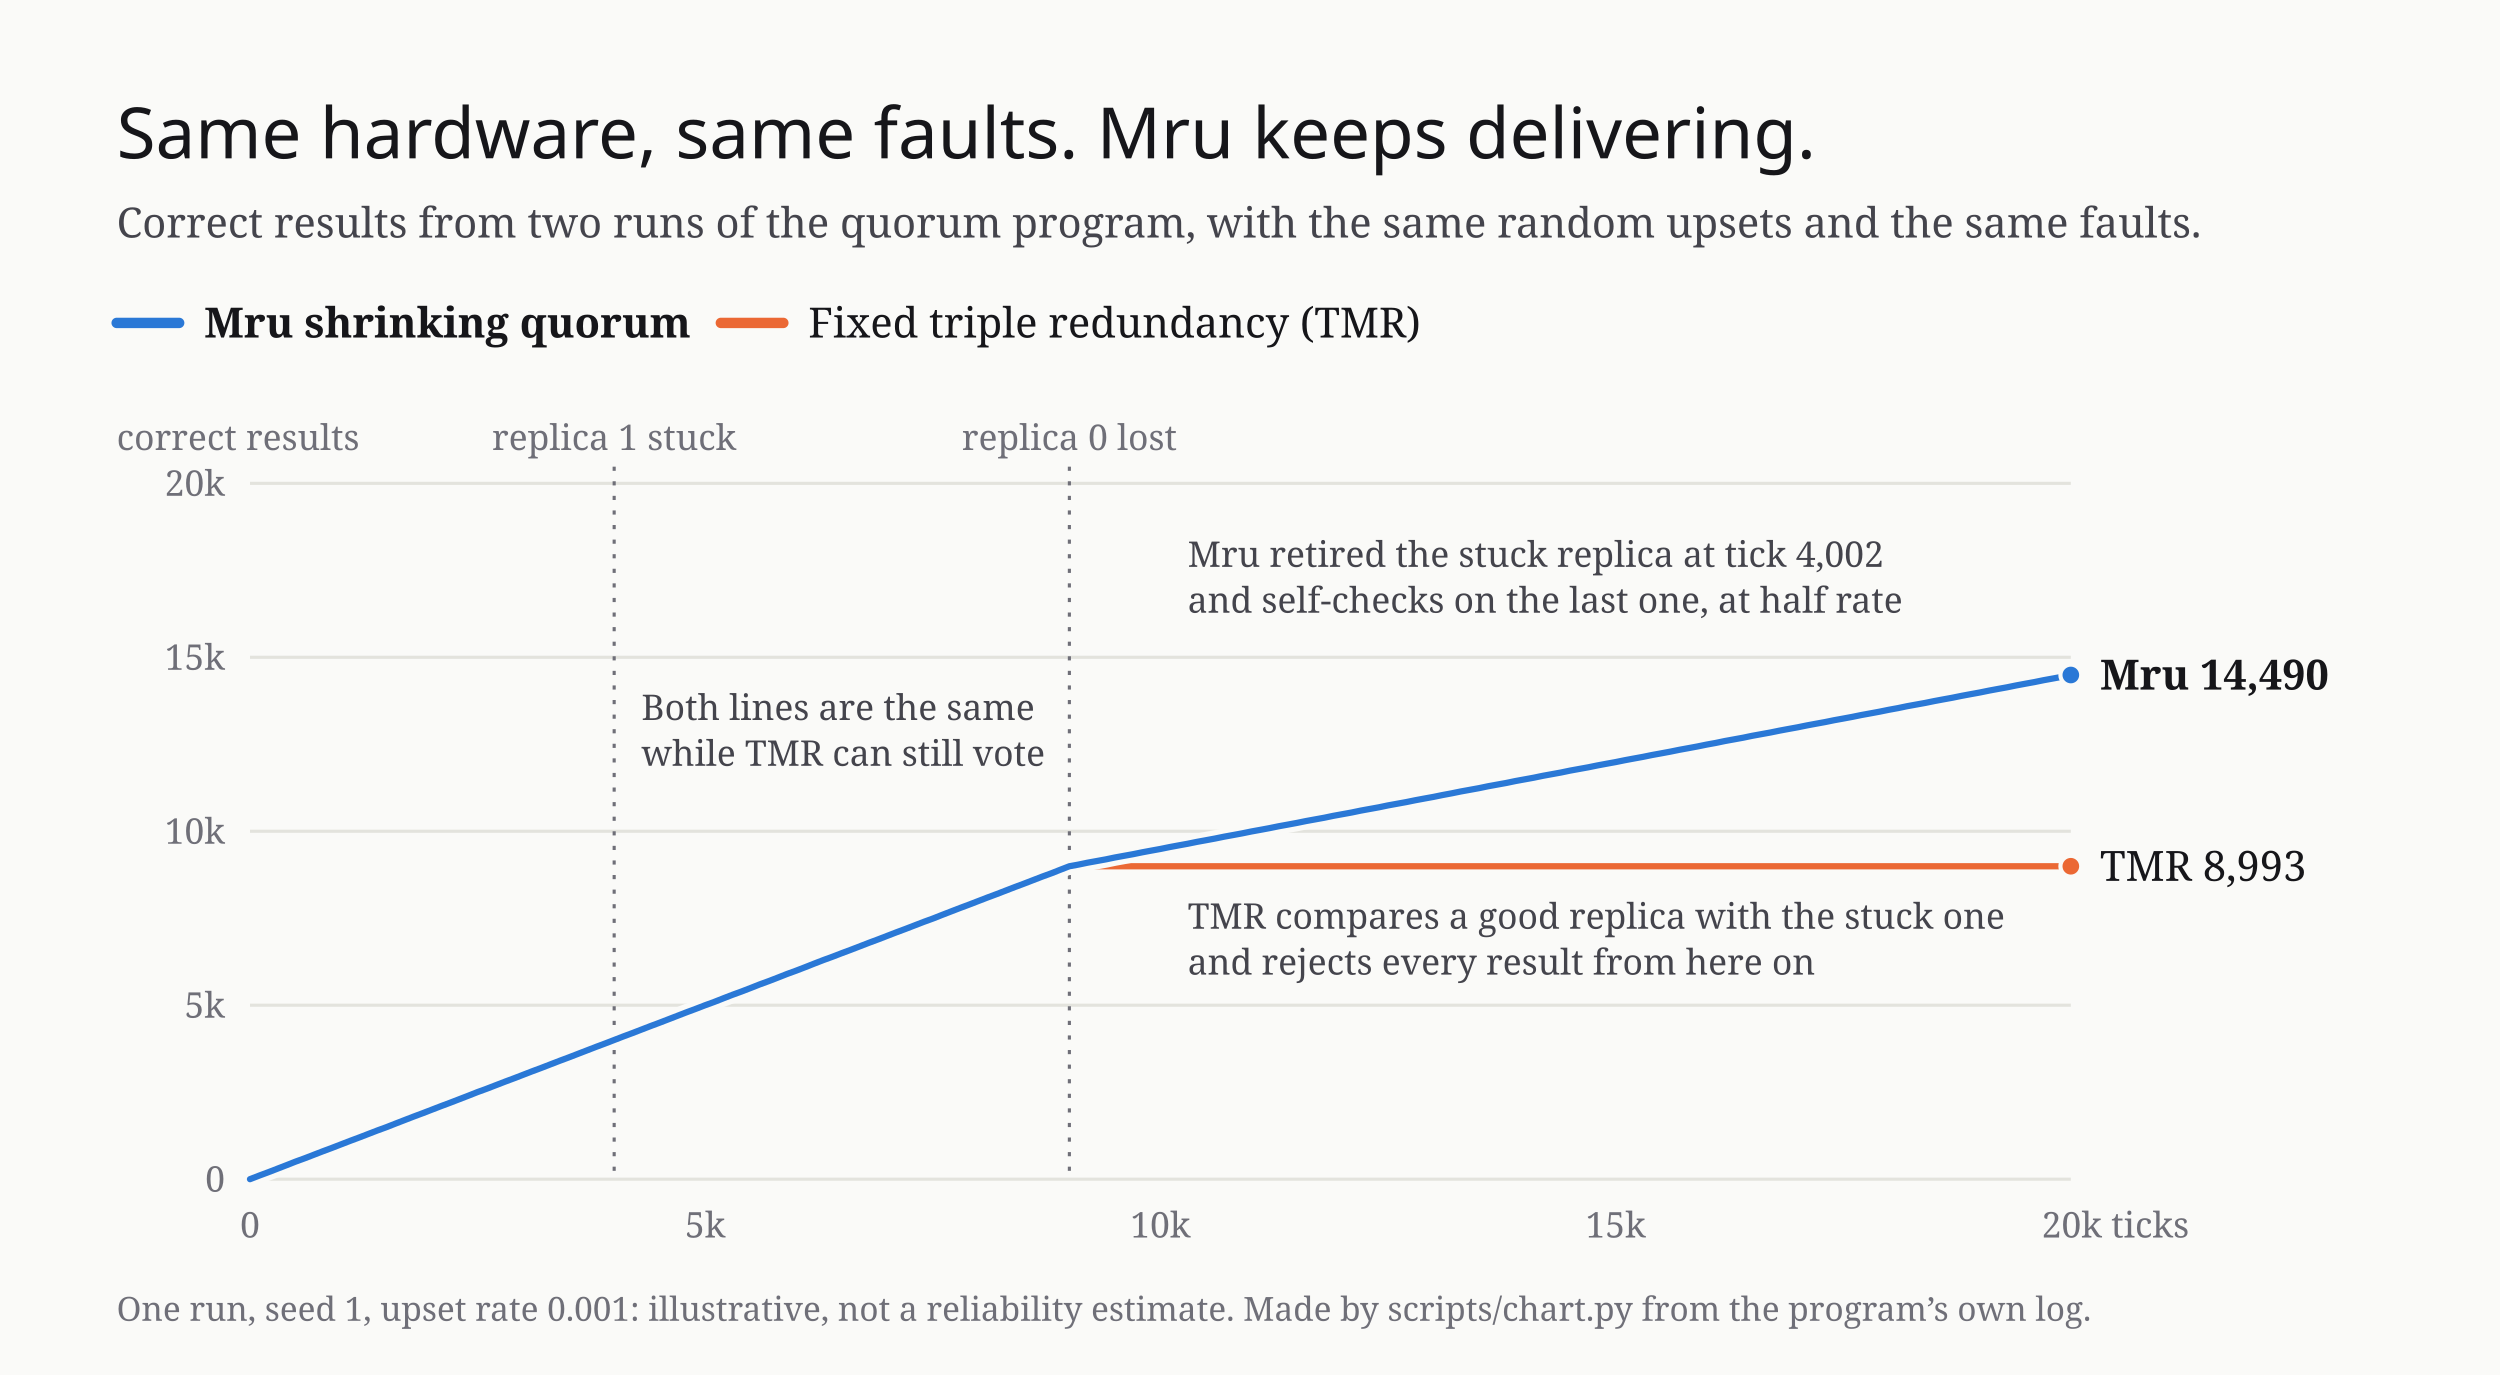
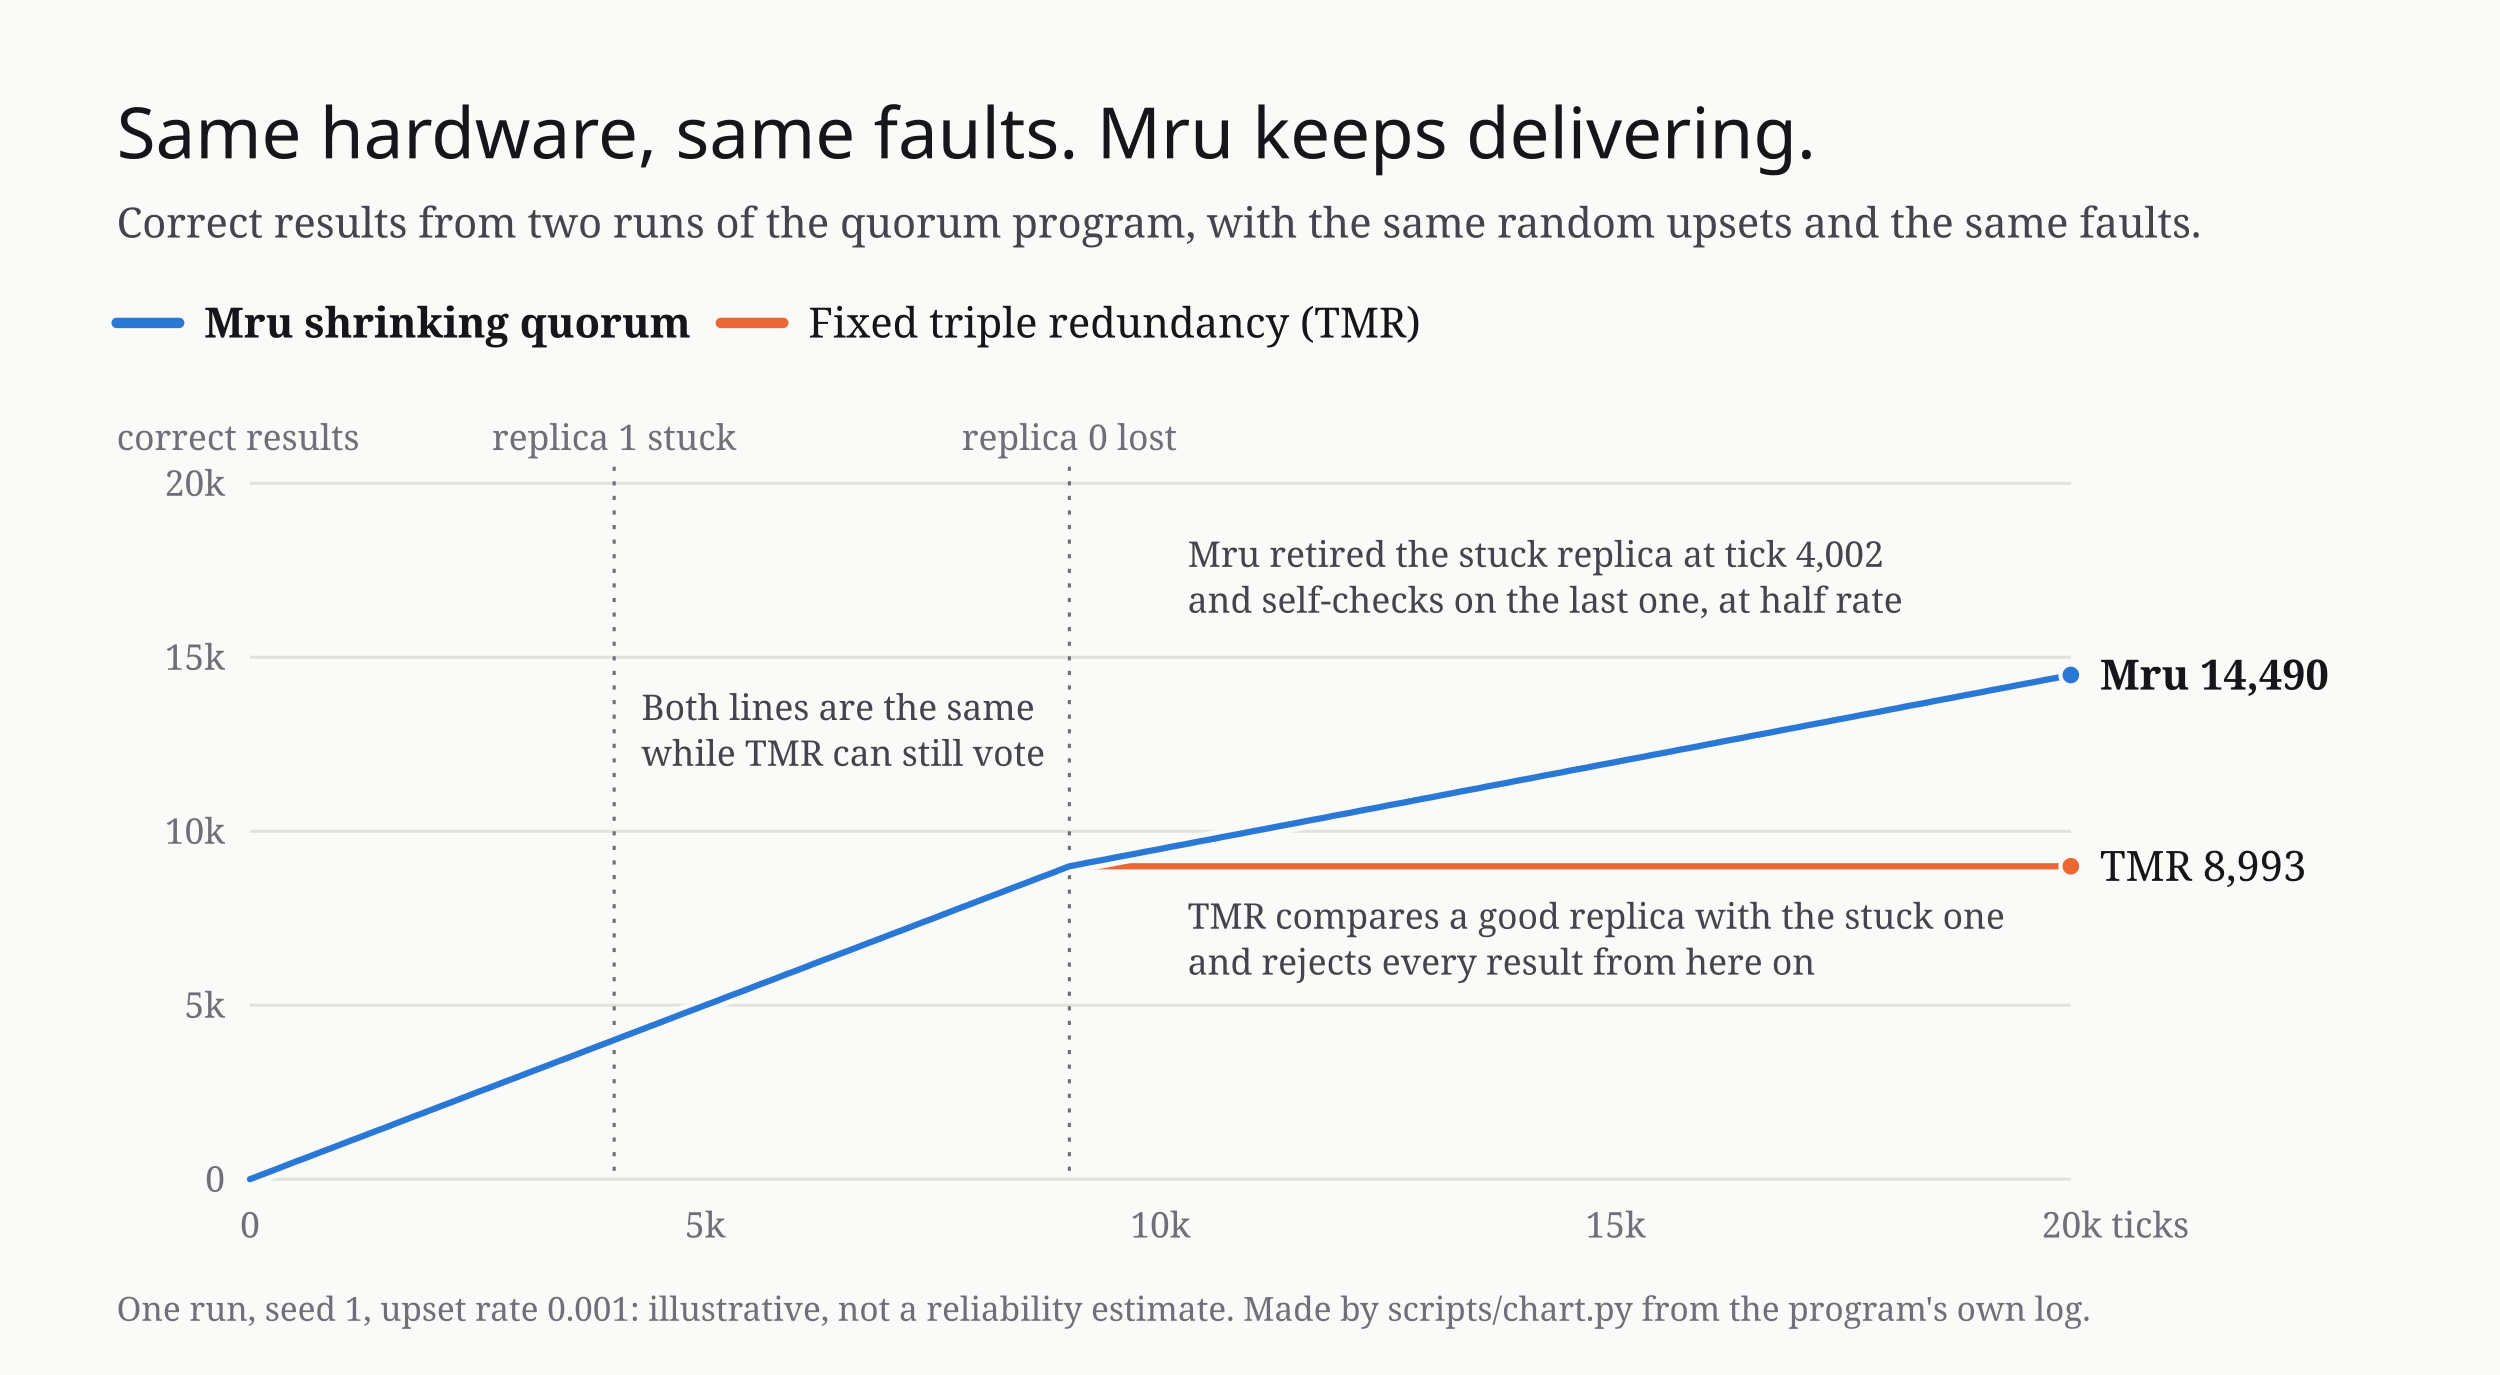
<svg xmlns="http://www.w3.org/2000/svg" width="1200" height="660" viewBox="0 0 1200 660">
  <style>text{font-family:Charter,'Source Serif 4',Georgia,serif;fill:#16161a} .soft{fill:#44444c} .faint{fill:#6f6f78} .display{font-family:Futura,Jost,'Century Gothic',sans-serif;font-weight:500}</style>
  <rect width="1200" height="660" fill="#fafaf8" />
  <text class="display" x="56" y="76" font-size="34">Same hardware, same faults. Mru keeps delivering.</text>
  <text x="56" y="114" font-size="20" class="soft">Correct results from two runs of the quorum program, with the same random upsets and the same faults.</text>
  <line x1="56" x2="86" y1="155" y2="155" stroke="#2a78d6" stroke-width="5" stroke-linecap="round" />
  <text x="98" y="162" font-size="20" font-weight="700">Mru shrinking quorum</text>
  <line x1="346" x2="376" y1="155" y2="155" stroke="#eb6834" stroke-width="5" stroke-linecap="round" />
  <text x="388" y="162" font-size="20" font-weight="400">Fixed triple redundancy (TMR)</text>
  <line x1="120" x2="994" y1="566.0" y2="566.0" stroke="#e3e3dd" stroke-width="1.5" />
  <text x="108" y="572.0" font-size="17" text-anchor="end" class="faint">0</text>
  <line x1="120" x2="994" y1="482.5" y2="482.5" stroke="#e3e3dd" stroke-width="1.5" />
  <text x="108" y="488.5" font-size="17" text-anchor="end" class="faint">5k</text>
  <line x1="120" x2="994" y1="399.0" y2="399.0" stroke="#e3e3dd" stroke-width="1.5" />
  <text x="108" y="405.0" font-size="17" text-anchor="end" class="faint">10k</text>
  <line x1="120" x2="994" y1="315.5" y2="315.5" stroke="#e3e3dd" stroke-width="1.5" />
  <text x="108" y="321.5" font-size="17" text-anchor="end" class="faint">15k</text>
  <line x1="120" x2="994" y1="232.0" y2="232.0" stroke="#e3e3dd" stroke-width="1.5" />
  <text x="108" y="238.0" font-size="17" text-anchor="end" class="faint">20k</text>
  <text x="120.0" y="594" font-size="17" text-anchor="middle" class="faint">0</text>
  <text x="338.5" y="594" font-size="17" text-anchor="middle" class="faint">5k</text>
  <text x="557.0" y="594" font-size="17" text-anchor="middle" class="faint">10k</text>
  <text x="775.5" y="594" font-size="17" text-anchor="middle" class="faint">15k</text>
  <text x="980.0" y="594" font-size="17" class="faint">20k ticks</text>
  <text x="56" y="216" font-size="17" class="faint">correct results</text>
  <line x1="294.8" x2="294.8" y1="224" y2="566" stroke="#6f6f78" stroke-width="1.5" stroke-dasharray="2 5" />
  <text x="294.8" y="216" font-size="17" text-anchor="middle" class="faint">replica 1 stuck</text>
  <line x1="513.3" x2="513.3" y1="224" y2="566" stroke="#6f6f78" stroke-width="1.5" stroke-dasharray="2 5" />
  <text x="513.3" y="216" font-size="17" text-anchor="middle" class="faint">replica 0 lost</text>
  <path d="M120.0,566.0 L124.4,564.3 L128.7,562.7 L133.1,561.0 L137.5,559.3 L141.8,557.6 L146.2,556.0 L150.6,554.3 L155.0,552.6 L159.3,551.0 L163.7,549.3 L168.1,547.6 L172.4,546.0 L176.8,544.3 L181.2,542.6 L185.6,541.0 L189.9,539.3 L194.3,537.6 L198.7,535.9 L203.0,534.3 L207.4,532.6 L211.8,530.9 L216.1,529.3 L220.5,527.6 L224.9,525.9 L229.2,524.2 L233.6,522.6 L238.0,520.9 L242.4,519.2 L246.7,517.6 L251.1,515.9 L255.5,514.2 L259.8,512.6 L264.2,510.9 L268.6,509.2 L272.9,507.6 L277.3,505.9 L281.7,504.2 L286.1,502.5 L290.4,500.9 L294.8,499.2 L299.2,497.5 L303.5,495.9 L307.9,494.2 L312.3,492.5 L316.6,490.9 L321.0,489.2 L325.4,487.5 L329.8,485.9 L334.1,484.2 L338.5,482.5 L342.9,480.8 L347.2,479.2 L351.6,477.5 L356.0,475.8 L360.4,474.2 L364.7,472.5 L369.1,470.9 L373.5,469.2 L377.8,467.5 L382.2,465.9 L386.6,464.2 L390.9,462.5 L395.3,460.9 L399.7,459.2 L404.1,457.5 L408.4,455.8 L412.8,454.2 L417.2,452.5 L421.5,450.8 L425.9,449.2 L430.3,447.5 L434.6,445.8 L439.0,444.2 L443.4,442.5 L447.8,440.8 L452.1,439.2 L456.5,437.5 L460.9,435.8 L465.2,434.2 L469.6,432.5 L474.0,430.8 L478.3,429.2 L482.7,427.5 L487.1,425.8 L491.4,424.2 L495.8,422.5 L500.2,420.8 L504.6,419.1 L508.9,417.5 L513.3,415.8 L517.7,415.8 L522.0,415.8 L526.4,415.8 L530.8,415.8 L535.1,415.8 L539.5,415.8 L543.9,415.8 L548.3,415.8 L552.6,415.8 L557.0,415.8 L561.4,415.8 L565.7,415.8 L570.1,415.8 L574.5,415.8 L578.9,415.8 L583.2,415.8 L587.6,415.8 L592.0,415.8 L596.3,415.8 L600.7,415.8 L605.1,415.8 L609.4,415.8 L613.8,415.8 L618.2,415.8 L622.5,415.8 L626.9,415.8 L631.3,415.8 L635.7,415.8 L640.0,415.8 L644.4,415.8 L648.8,415.8 L653.1,415.8 L657.5,415.8 L661.9,415.8 L666.2,415.8 L670.6,415.8 L675.0,415.8 L679.4,415.8 L683.7,415.8 L688.1,415.8 L692.5,415.8 L696.8,415.8 L701.2,415.8 L705.6,415.8 L710.0,415.8 L714.3,415.8 L718.7,415.8 L723.1,415.8 L727.4,415.8 L731.8,415.8 L736.2,415.8 L740.5,415.8 L744.9,415.8 L749.3,415.8 L753.6,415.8 L758.0,415.8 L762.4,415.8 L766.8,415.8 L771.1,415.8 L775.5,415.8 L779.9,415.8 L784.2,415.8 L788.6,415.8 L793.0,415.8 L797.4,415.8 L801.7,415.8 L806.1,415.8 L810.5,415.8 L814.8,415.8 L819.2,415.8 L823.6,415.8 L827.9,415.8 L832.3,415.8 L836.7,415.8 L841.0,415.8 L845.4,415.8 L849.8,415.8 L854.2,415.8 L858.5,415.8 L862.9,415.8 L867.3,415.8 L871.6,415.8 L876.0,415.8 L880.4,415.8 L884.8,415.8 L889.1,415.8 L893.5,415.8 L897.9,415.8 L902.2,415.8 L906.6,415.8 L911.0,415.8 L915.3,415.8 L919.7,415.8 L924.1,415.8 L928.5,415.8 L932.8,415.8 L937.2,415.8 L941.6,415.8 L945.9,415.8 L950.3,415.8 L954.7,415.8 L959.0,415.8 L963.4,415.8 L967.8,415.8 L972.1,415.8 L976.5,415.8 L980.9,415.8 L985.3,415.8 L989.6,415.8 L994.0,415.8" fill="none" stroke="#eb6834" stroke-width="3" stroke-linejoin="round" stroke-linecap="round" />
  <path d="M120.0,566.0 L124.4,564.3 L128.7,562.7 L133.1,561.0 L137.5,559.3 L141.8,557.6 L146.2,556.0 L150.6,554.3 L155.0,552.6 L159.3,551.0 L163.7,549.3 L168.1,547.6 L172.4,546.0 L176.8,544.3 L181.2,542.6 L185.6,541.0 L189.9,539.3 L194.3,537.6 L198.7,535.9 L203.0,534.3 L207.4,532.6 L211.8,530.9 L216.1,529.3 L220.5,527.6 L224.9,525.9 L229.2,524.2 L233.6,522.6 L238.0,520.9 L242.4,519.2 L246.7,517.6 L251.1,515.9 L255.5,514.2 L259.8,512.6 L264.2,510.9 L268.6,509.2 L272.9,507.6 L277.3,505.9 L281.7,504.2 L286.1,502.5 L290.4,500.9 L294.8,499.2 L299.2,497.5 L303.5,495.9 L307.9,494.2 L312.3,492.5 L316.6,490.9 L321.0,489.2 L325.4,487.5 L329.8,485.8 L334.1,484.2 L338.5,482.5 L342.9,480.9 L347.2,479.2 L351.6,477.5 L356.0,475.9 L360.4,474.2 L364.7,472.5 L369.1,470.9 L373.5,469.2 L377.8,467.5 L382.2,465.9 L386.6,464.2 L390.9,462.5 L395.3,460.8 L399.7,459.2 L404.1,457.5 L408.4,455.9 L412.8,454.2 L417.2,452.5 L421.5,450.9 L425.9,449.2 L430.3,447.5 L434.6,445.9 L439.0,444.2 L443.4,442.5 L447.8,440.9 L452.1,439.2 L456.5,437.5 L460.9,435.8 L465.2,434.2 L469.6,432.5 L474.0,430.8 L478.3,429.2 L482.7,427.5 L487.1,425.8 L491.4,424.2 L495.8,422.5 L500.2,420.8 L504.6,419.2 L508.9,417.5 L513.3,415.8 L517.7,415.0 L522.0,414.1 L526.4,413.3 L530.8,412.5 L535.1,411.6 L539.5,410.8 L543.9,410.0 L548.3,409.1 L552.6,408.3 L557.0,407.5 L561.4,406.6 L565.7,405.8 L570.1,405.0 L574.5,404.1 L578.9,403.3 L583.2,402.5 L587.6,401.6 L592.0,400.8 L596.3,400.0 L600.7,399.1 L605.1,398.3 L609.4,397.5 L613.8,396.6 L618.2,395.8 L622.5,395.0 L626.9,394.1 L631.3,393.3 L635.7,392.5 L640.0,391.6 L644.4,390.8 L648.8,390.0 L653.1,389.1 L657.5,388.3 L661.9,387.5 L666.2,386.6 L670.6,385.8 L675.0,385.0 L679.4,384.1 L683.7,383.3 L688.1,382.5 L692.5,381.6 L696.8,380.8 L701.2,379.9 L705.6,379.1 L710.0,378.3 L714.3,377.4 L718.7,376.6 L723.1,375.8 L727.4,374.9 L731.8,374.1 L736.2,373.3 L740.5,372.4 L744.9,371.6 L749.3,370.8 L753.6,369.9 L758.0,369.1 L762.4,368.3 L766.8,367.4 L771.1,366.6 L775.5,365.8 L779.9,364.9 L784.2,364.1 L788.6,363.3 L793.0,362.4 L797.4,361.6 L801.7,360.8 L806.1,359.9 L810.5,359.1 L814.8,358.3 L819.2,357.4 L823.6,356.6 L827.9,355.7 L832.3,354.9 L836.7,354.1 L841.0,353.2 L845.4,352.4 L849.8,351.6 L854.2,350.7 L858.5,349.9 L862.9,349.1 L867.3,348.2 L871.6,347.4 L876.0,346.6 L880.4,345.7 L884.8,344.9 L889.1,344.1 L893.5,343.2 L897.9,342.4 L902.2,341.6 L906.6,340.7 L911.0,339.9 L915.3,339.0 L919.7,338.2 L924.1,337.4 L928.5,336.5 L932.8,335.7 L937.2,334.9 L941.6,334.0 L945.9,333.2 L950.3,332.4 L954.7,331.5 L959.0,330.7 L963.4,329.9 L967.8,329.0 L972.1,328.2 L976.5,327.4 L980.9,326.5 L985.3,325.7 L989.6,324.9 L994.0,324.0" fill="none" stroke="#fafaf8" stroke-width="8" stroke-linejoin="round" stroke-linecap="round" />
  <path d="M120.0,566.0 L124.4,564.3 L128.7,562.7 L133.1,561.0 L137.5,559.3 L141.8,557.6 L146.2,556.0 L150.6,554.3 L155.0,552.6 L159.3,551.0 L163.7,549.3 L168.1,547.6 L172.4,546.0 L176.8,544.3 L181.2,542.6 L185.6,541.0 L189.9,539.3 L194.3,537.6 L198.7,535.9 L203.0,534.3 L207.4,532.6 L211.8,530.9 L216.1,529.3 L220.5,527.6 L224.9,525.9 L229.2,524.2 L233.6,522.6 L238.0,520.9 L242.4,519.2 L246.7,517.6 L251.1,515.9 L255.5,514.2 L259.8,512.6 L264.2,510.9 L268.6,509.2 L272.9,507.6 L277.3,505.9 L281.7,504.2 L286.1,502.5 L290.4,500.9 L294.8,499.2 L299.2,497.5 L303.5,495.9 L307.9,494.2 L312.3,492.5 L316.6,490.9 L321.0,489.2 L325.4,487.5 L329.8,485.8 L334.1,484.2 L338.5,482.5 L342.9,480.9 L347.2,479.2 L351.6,477.5 L356.0,475.9 L360.4,474.2 L364.7,472.5 L369.1,470.9 L373.5,469.2 L377.8,467.5 L382.2,465.9 L386.6,464.2 L390.9,462.5 L395.3,460.8 L399.7,459.2 L404.1,457.5 L408.4,455.9 L412.8,454.2 L417.2,452.5 L421.5,450.9 L425.9,449.2 L430.3,447.5 L434.6,445.9 L439.0,444.2 L443.4,442.5 L447.8,440.9 L452.1,439.2 L456.5,437.5 L460.9,435.8 L465.2,434.2 L469.6,432.5 L474.0,430.8 L478.3,429.2 L482.7,427.5 L487.1,425.8 L491.4,424.2 L495.8,422.5 L500.2,420.8 L504.6,419.2 L508.9,417.5 L513.3,415.8 L517.7,415.0 L522.0,414.1 L526.4,413.3 L530.8,412.5 L535.1,411.6 L539.5,410.8 L543.9,410.0 L548.3,409.1 L552.6,408.3 L557.0,407.5 L561.4,406.6 L565.7,405.8 L570.1,405.0 L574.5,404.1 L578.9,403.3 L583.2,402.5 L587.6,401.6 L592.0,400.8 L596.3,400.0 L600.7,399.1 L605.1,398.3 L609.4,397.5 L613.8,396.6 L618.2,395.8 L622.5,395.0 L626.9,394.1 L631.3,393.3 L635.7,392.5 L640.0,391.6 L644.4,390.8 L648.8,390.0 L653.1,389.1 L657.5,388.3 L661.9,387.5 L666.2,386.6 L670.6,385.8 L675.0,385.0 L679.4,384.1 L683.7,383.3 L688.1,382.5 L692.5,381.6 L696.8,380.8 L701.2,379.9 L705.6,379.1 L710.0,378.3 L714.3,377.4 L718.7,376.6 L723.1,375.8 L727.4,374.9 L731.8,374.1 L736.2,373.3 L740.5,372.4 L744.9,371.6 L749.3,370.8 L753.6,369.9 L758.0,369.1 L762.4,368.3 L766.8,367.4 L771.1,366.6 L775.5,365.8 L779.9,364.9 L784.2,364.1 L788.6,363.3 L793.0,362.4 L797.4,361.6 L801.7,360.8 L806.1,359.9 L810.5,359.1 L814.8,358.3 L819.2,357.4 L823.6,356.6 L827.9,355.7 L832.3,354.9 L836.7,354.1 L841.0,353.2 L845.4,352.4 L849.8,351.6 L854.2,350.7 L858.5,349.9 L862.9,349.1 L867.3,348.2 L871.6,347.4 L876.0,346.6 L880.4,345.7 L884.8,344.9 L889.1,344.1 L893.5,343.2 L897.9,342.4 L902.2,341.6 L906.6,340.7 L911.0,339.9 L915.3,339.0 L919.7,338.2 L924.1,337.4 L928.5,336.5 L932.8,335.7 L937.2,334.9 L941.6,334.0 L945.9,333.2 L950.3,332.4 L954.7,331.5 L959.0,330.7 L963.4,329.9 L967.8,329.0 L972.1,328.2 L976.5,327.4 L980.9,326.5 L985.3,325.7 L989.6,324.9 L994.0,324.0" fill="none" stroke="#2a78d6" stroke-width="3" stroke-linejoin="round" stroke-linecap="round" />
  <circle cx="994.0" cy="324.0" r="5" fill="#2a78d6" stroke="#fafaf8" stroke-width="2" />
  <text x="1008.0" y="331.0" font-size="20" font-weight="700">Mru 14,490</text>
  <circle cx="994.0" cy="415.8" r="5" fill="#eb6834" stroke="#fafaf8" stroke-width="2" />
  <text x="1008.0" y="422.8" font-size="20" font-weight="400">TMR 8,993</text>
  <text x="570.1" y="445.8" font-size="17" class="soft">TMR compares a good replica with the stuck one</text>
  <text x="570.1" y="467.8" font-size="17" class="soft">and rejects every result from here on</text>
  <text x="570.1" y="272.1" font-size="17" class="soft">Mru retired the stuck replica at tick 4,002</text>
  <text x="570.1" y="294.1" font-size="17" class="soft">and self-checks on the last one, at half rate</text>
  <text x="307.9" y="345.6" font-size="17" class="soft">Both lines are the same</text>
  <text x="307.9" y="367.6" font-size="17" class="soft">while TMR can still vote</text>
-   <text x="56" y="634" font-size="16" class="faint">One run, seed 1, upset rate 0.001: illustrative, not a reliability estimate. Made by scripts/chart.py from the program’s own log.</text>
+   <text x="56" y="634" font-size="16" class="faint">One run, seed 1, upset rate 0.001: illustrative, not a reliability estimate. Made by scripts/chart.py from the program's own log.</text>
</svg>
